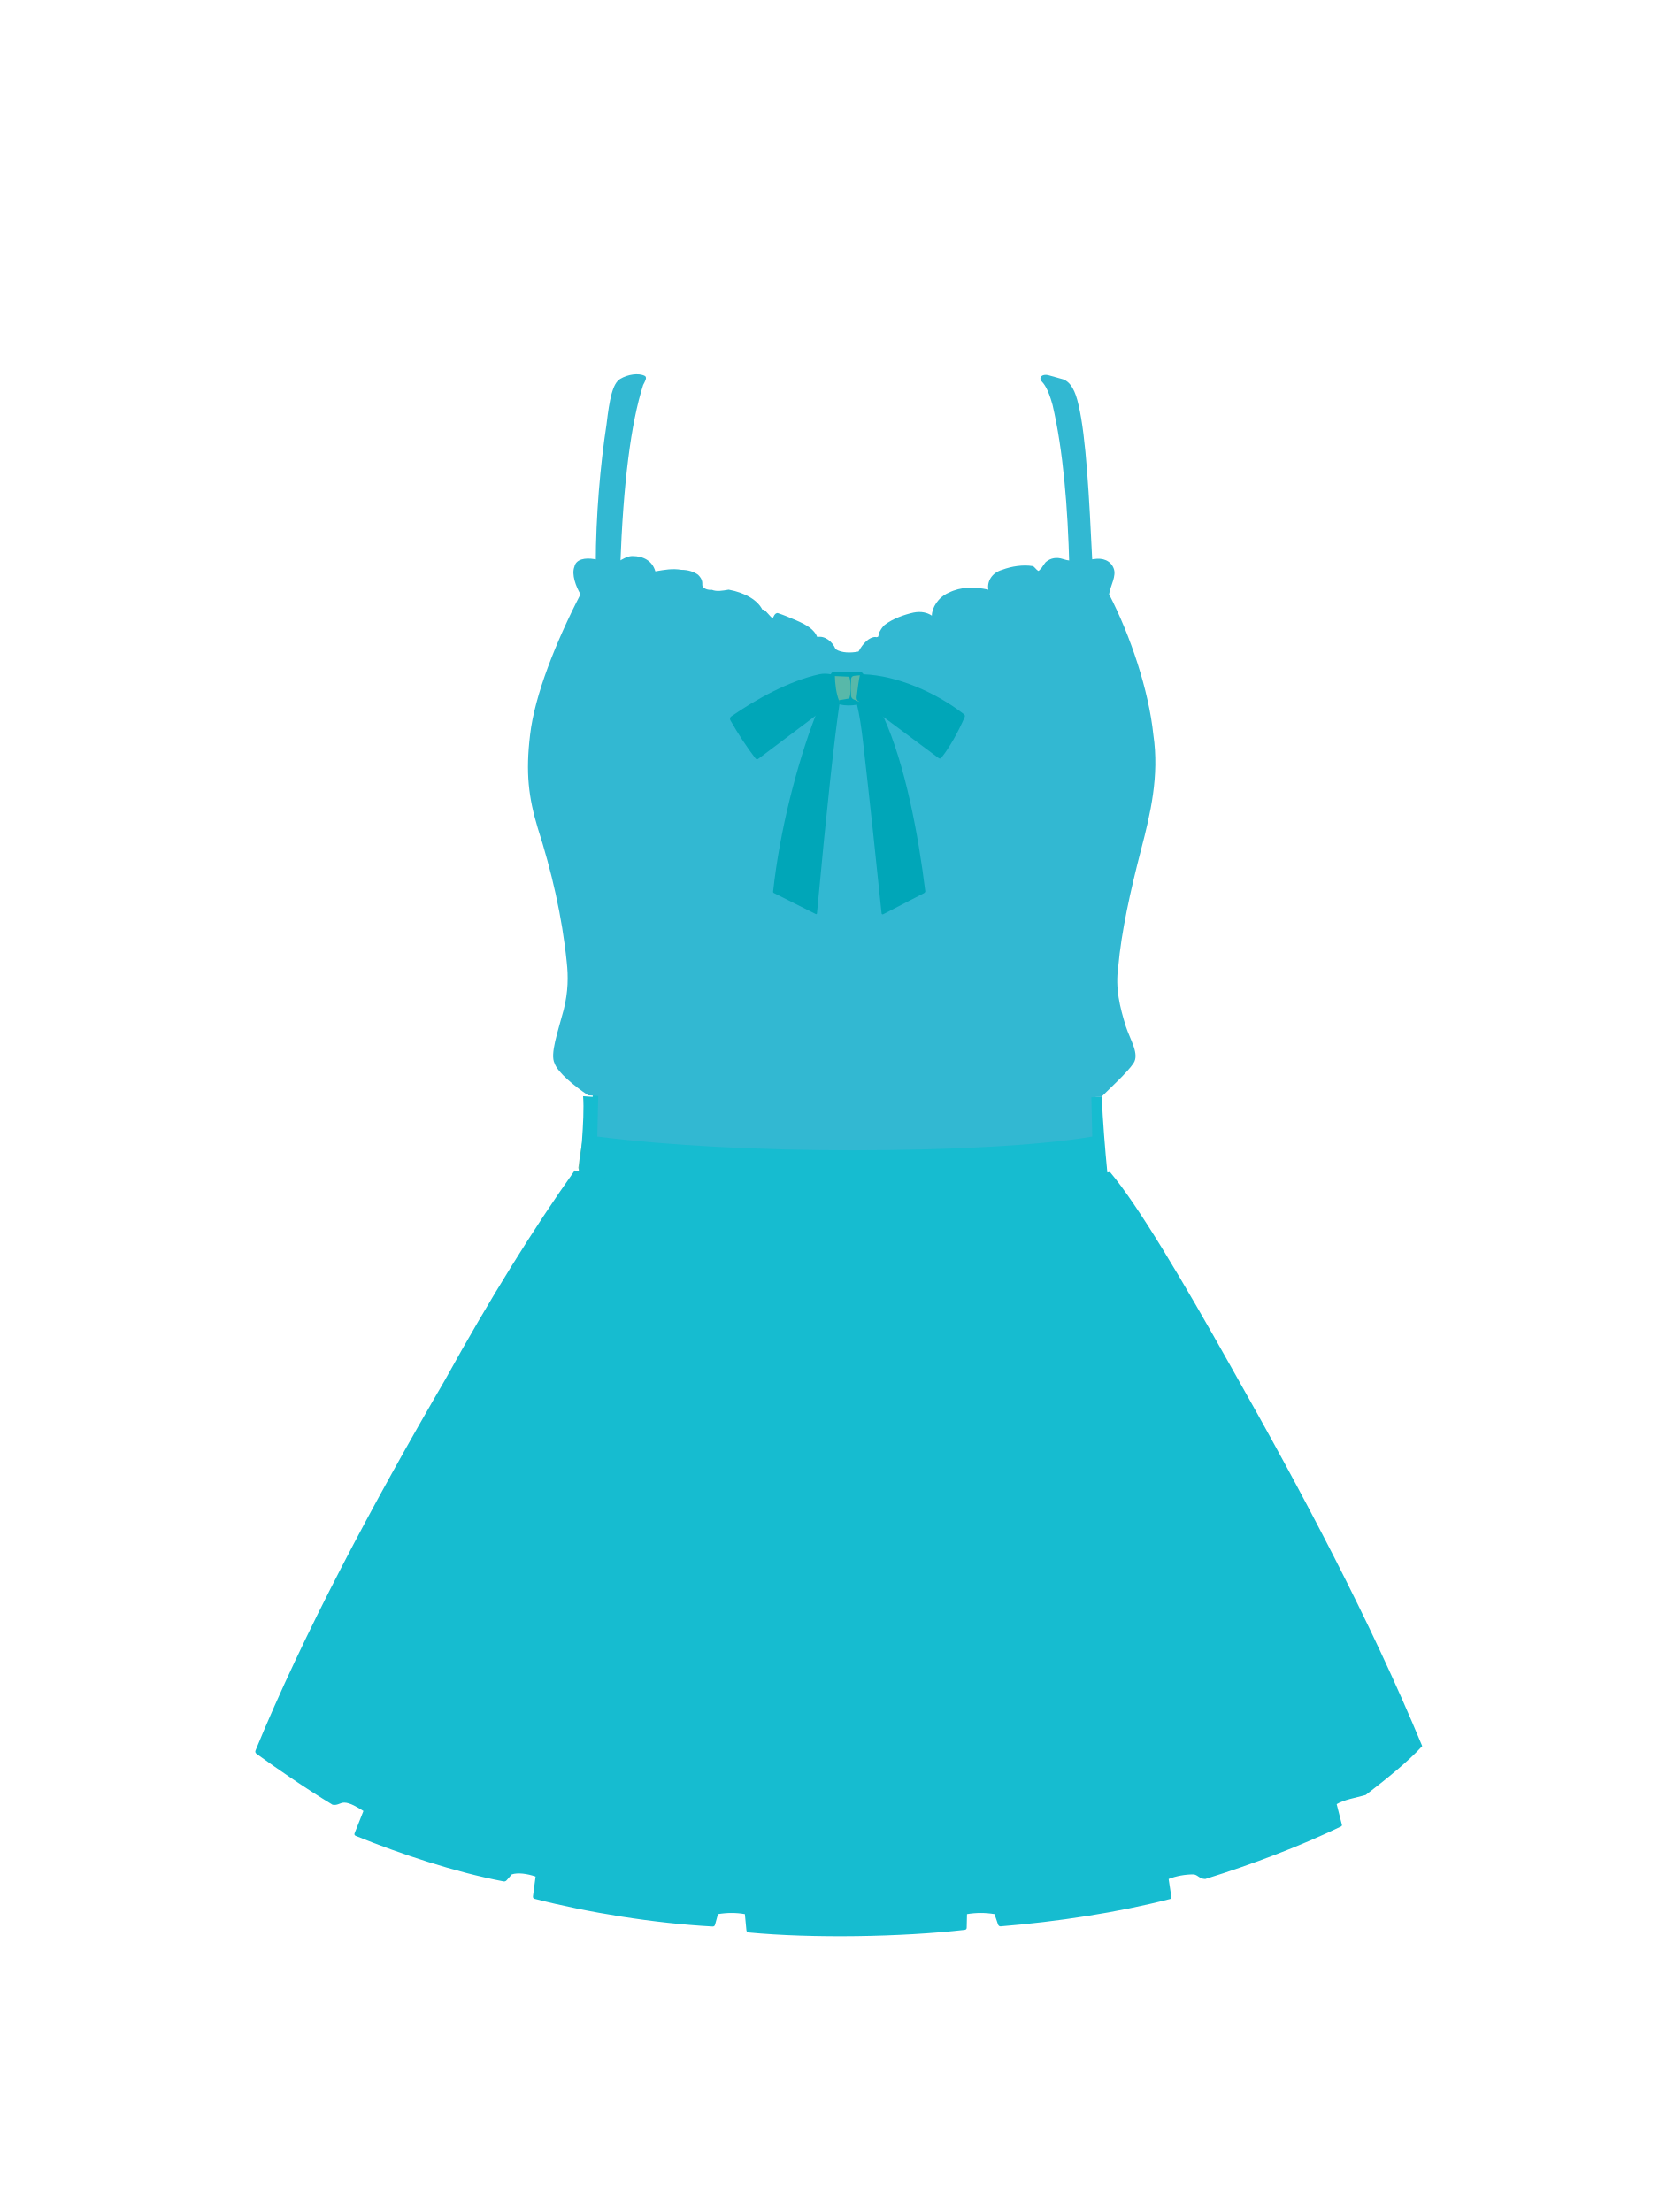
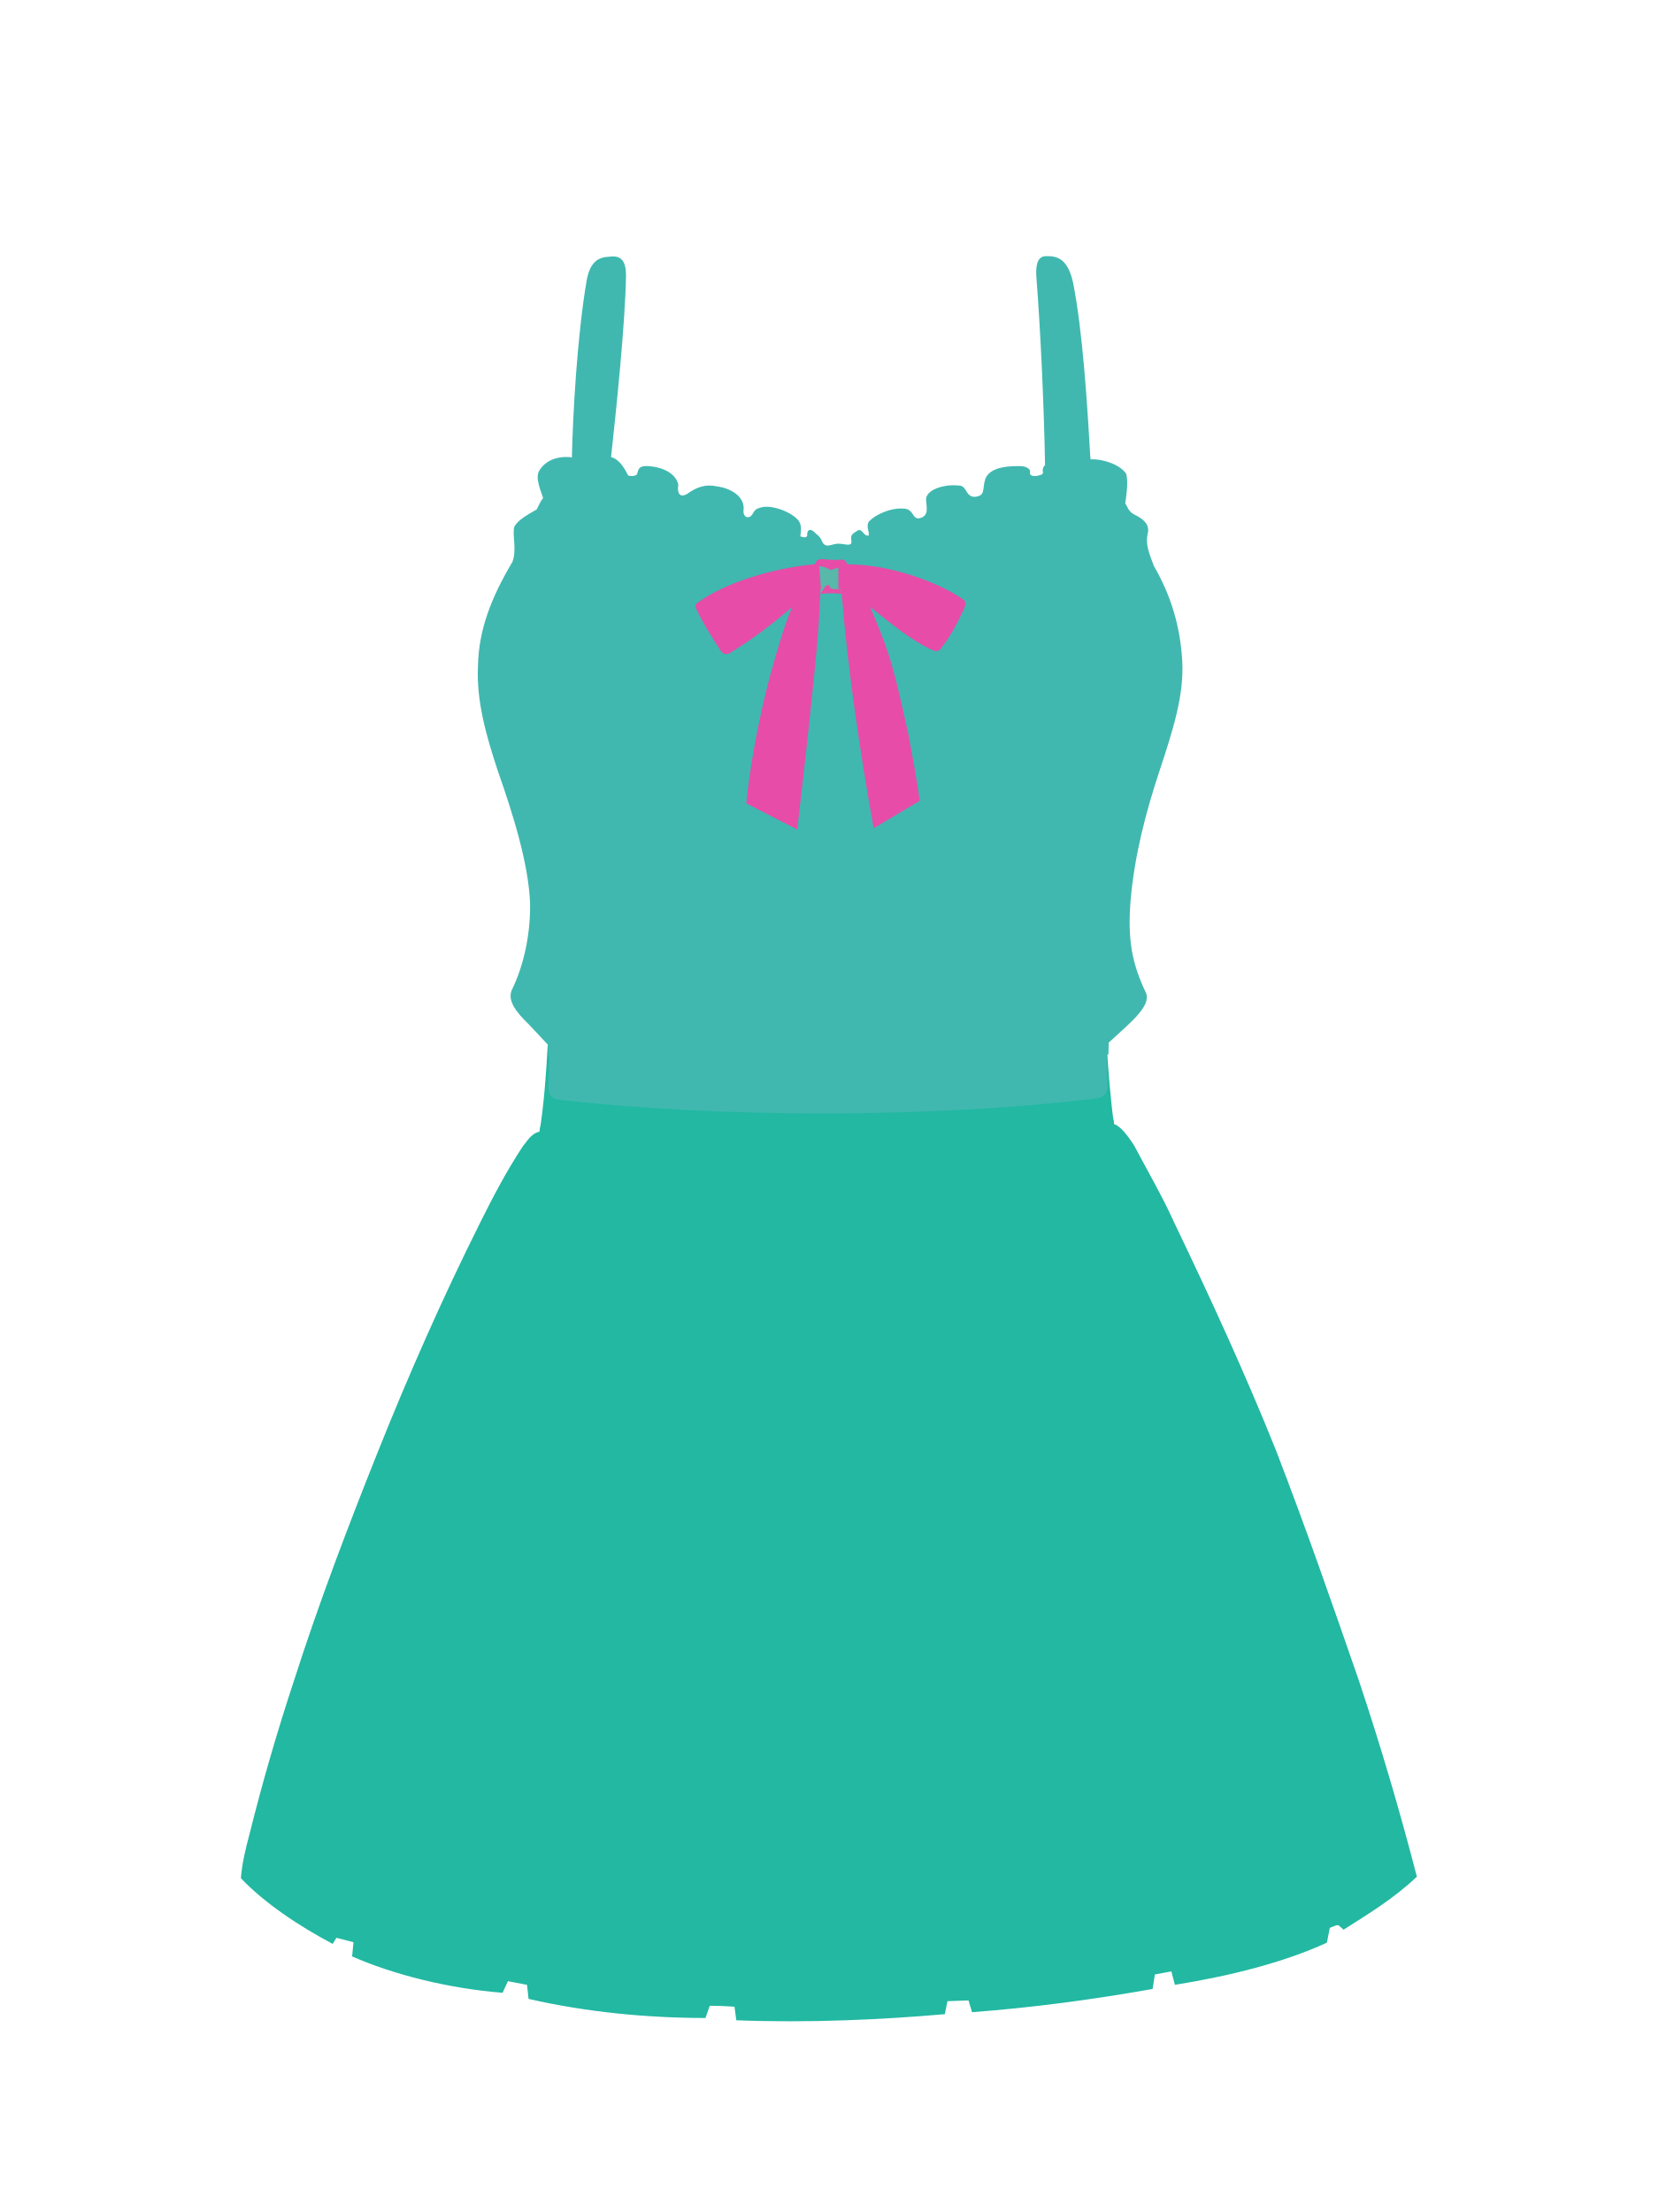
- <svg xmlns="http://www.w3.org/2000/svg" data-depth-plan-sha256="f1aff0e504160b88f3782c4546bea99fb164402f599ebd258a4d319699ea7ce1" data-depth-preview="whole-parts" width="1086" height="1448" viewBox="0 0 1086 1448" data-part-preview="1">
+ <svg xmlns="http://www.w3.org/2000/svg" data-depth-plan-sha256="fa842ca9acbc00dfeb61ba45d98b819e4dd63fd9e0f1575e2a29be117565fb90" data-depth-preview="whole-parts" width="1086" height="1448" viewBox="0 0 1086 1448" data-part-preview="1">
  <g id="node-0" data-group-path="pleated_skirt/skirt_body" data-node-kind="part" data-name="skirt_body">
    <g id="part-source-0">
-       <svg width="1086" height="1448" viewBox="0 0 1086 1448" data-source-sha256="6a2ac91a5d15906bb28e5b61b1364a06550f993da23d8d293991a59e24012ed6" x="0" y="0">
+       <svg width="1086" height="1448" viewBox="0 0 1086 1448" x="0" y="0">
        <g data-completion-additions="v1" fill="#58b8a9" stroke="none">
-           <path d="M 378.6 764.5 C 379.6 756, 381 748, 382.4 741 C 430 751, 495 757, 553 757 C 611 757, 676 751, 721 741 C 722 748, 723 756, 724.2 764.5 L 724.6 771 C 690 777, 620 786.5, 553 786.5 C 488 786.5, 420 780, 380.5 771.5 Z" fill-rule="nonzero" />
+           <path d="M 358,725 C 438,747 637,747 726,721 Q 727,727 728.825,733.069 L 730,740 C 641,769 430,768 351,747 Q 355,737 358,725 Z" fill-rule="nonzero" />
        </g>
-         <g data-group-path="pleated_skirt/skirt_body" fill="#16BCD0" stroke="none" id="part-source-0-outline-pleated-skirt-skirt-body">
-           <path d="M 376.2 766.2       C 420 774, 488 780.5, 553 780.5       C 617 780.5, 688 774, 726.6 767.2       C 745 789, 774 838, 806 895       C 853 978, 897 1061, 931 1143       C 922 1153, 907 1165, 894 1175       C 887 1177, 880 1178, 875 1181       L 878.4 1194.4       Q 878.7 1195.2, 877.7 1195.7       C 851 1208.5, 820.5 1220.2, 789 1230       C 785 1230, 784 1227, 781 1227       C 776 1227, 770 1228, 765 1230       L 766.8 1241.9       Q 767 1242.8, 766 1243.1       C 731.5 1252, 692 1258, 655 1261       Q 653.8 1261, 653.3 1259.7       L 651 1253       C 645 1252, 639 1252, 633 1253       L 632.8 1261.9       Q 632.8 1263.1, 631.5 1263.3       C 590 1268, 532 1269, 490 1265       Q 488.7 1264.8, 488.6 1263.5       L 487.6 1253       C 482 1252, 476 1252, 470 1253       L 468.1 1259.8       Q 467.8 1261.1, 466.5 1261.1       C 428 1259, 385 1252, 350 1243       Q 348.7 1242.7, 348.9 1241.2       L 350.6 1228.4       C 345 1226.5, 339 1225.7, 335 1227       L 331.6 1230.9       Q 330.7 1231.9, 329.2 1231.5       C 298 1225.5, 263 1214, 232.9 1201.8       Q 231.7 1201.3, 232.1 1200.1       L 237.9 1185.5       C 234 1183, 229 1180, 225.4 1180       C 222.5 1180, 221.2 1182, 217.7 1181.4       C 199.7 1170.5, 181 1157.5, 168.1 1148.2       Q 166.7 1147.2, 167.3 1145.8       C 198.6 1069.5, 244.3 984, 291.5 903       C 320.2 851, 349.4 804, 376.2 766.2 Z" />
+         <g data-group-path="pleated_skirt/skirt_body" fill="#22b8a2" stroke="none" id="part-source-0-pleated_skirt_skirt_body">
+           <path d="M 353.692,737.712       C 432,760 641,761 728.825,733.069       C 728.949,734.002 729.074,734.912 729.2,735.8       C 733.5,737.2 738,743 742.5,750       C 751.3,766.667 761,783.333 768.5,800       C 792.5,850 815.5,900 835.5,950       C 854.8,1000 872.2,1050 889.5,1100       C 903.8,1142.8 916.4,1185.6 927.5,1228.5       C 912,1243.2 894.7,1253.5 879.5,1263.2       L 876.5,1260.5 Q 875.6,1259.9 873.8,1260.7       L 870.5,1262 L 868.6,1271.7       C 840,1284.8 805,1293.5 769.1,1299.3       L 766.8,1290.5 L 756,1292.5 L 754.5,1302       C 715,1309 676,1314.2 636.3,1317.2       L 634,1309.5 L 620.2,1310 L 618.5,1318.5       C 576,1322.2 529,1324.3 482,1322.5       L 480.8,1313.6 C 475.4,1313.2 469.5,1313 464.6,1313       L 461.8,1321       C 423,1321 383,1317 346,1308.5       L 345,1299.3 L 332.5,1296.9 L 329,1304.5       C 294,1301.7 258,1292.8 230.5,1280.7       L 231.4,1271.4 L 220.2,1268.5 L 217.8,1272.5       C 196,1261 173,1245.7 157.7,1229.5       C 158.4,1220 160.8,1210 163.5,1200       C 171.8,1166.667 181.5,1133.333 192.5,1100       C 208.5,1050 227.5,1000 247.5,950       C 267.5,900 289.5,850 314.5,800       C 322.8,783.333 331.5,766.667 342.5,750       C 344.8,747.6 347.5,742 353.2,740.8       C 353.368,739.792 353.532,738.762 353.692,737.712 Z" />
        </g>
      </svg>
    </g>
  </g>
  <g id="node-1" data-group-path="pleated_skirt/waistband" data-node-kind="part" data-name="waistband">
    <g id="part-source-1">
-       <svg width="1086" height="1448" viewBox="0 0 1086 1448" data-source-sha256="560d544968fa66c9256ac0cbf03c750d12c7c8ad5d3a21921e692f022c602b00" x="0" y="0">
-         <g data-group-path="pleated_skirt/waistband" fill="#16BCD0" stroke="none" id="part-source-1-outline-pleated-skirt-waistband">
-           <path d="M 387 736 L 388 717.5       C 389 712, 391 707, 395 703.5       C 450 701.5, 500 700.8, 553 700.8       C 610 700.8, 665 701.5, 710 703.5       C 714 707, 716 712, 717 717.5       L 718 736 Z" />
-           <path d="M 381.7 717.6       C 432 721.2, 495 723.6, 553 723.5       C 612 723.7, 674 721.8, 721.2 717.8       C 721.9 734, 723.35 752, 724.9 767.928       C 707.347 775.196, 682.048 778.17, 653 780.3       C 623 782.3, 588 783, 553 782.9       C 519 782.9, 482 781.1, 449 778.3       C 420.736 775.85, 394.248 772.247, 378.9 767.155       C 379.65 761, 380.4 754, 380.95 747       C 381.7 736.8, 382.3 725.3, 381.7 717.6 Z" />
+       <svg width="1086" height="1448" viewBox="0 0 1086 1448" x="0" y="0">
+         <g data-group-path="pleated_skirt/waistband" fill="#22b8a2" stroke="none" id="part-source-1-pleated_skirt_waistband">
+           <path d="M 358.5,684.5       C 440,692 633,695 724.4,682.5       C 725.3,699.5 727.1,721 729.2,735.8       C 689,751.4 617.5,757.6 545,757.8       C 466,758.1 392.4,752.8 353.2,740.8       C 356,724 357.7,701 358.5,684.5 Z" />
        </g>
      </svg>
    </g>
  </g>
  <g id="node-2" data-group-path="camisole/right_shoulder_strap" data-node-kind="part" data-name="right_shoulder_strap">
    <g id="part-source-2">
-       <svg width="1086" height="1448" viewBox="0 0 1086 1448" data-source-sha256="0e28fee0f79f5c46848f494e2b7c024acbb7dcc9d2ca89e923204ee12c694fe8" x="0" y="0">
+       <svg width="1086" height="1448" viewBox="0 0 1086 1448" x="0" y="0">
        <g data-completion-additions="v1" fill="#58b8a9" stroke="none">
-           <path d="M 390.8,364 L 405.8,364 C 405.8,376 405.9,386 406,394 L 391,394 C 390.9,386 390.8,376 390.8,364 Z" fill-rule="nonzero" />
+           <path d="M 374.6,299.8 C 374.4,307.2 374.2,314.3 374.2,320.7 Q 374.2,324.8 378.5,325.4 L 391.4,326.7 Q 396.4,327.1 397.0,322.1 C 397.8,315.1 398.5,308.0 399.2,300.7 L 390.0,298.6 Z" fill-rule="nonzero" />
        </g>
-         <g data-group-path="camisole/right_shoulder_strap" fill="#32b8d2" stroke="none" id="part-source-2-camisole-right-shoulder-strap-outline">
-           <path d="M 390,369       C 390,338 393,304 397,278       C 399,261 401,251 406,248       C 411,245 418,244 422,246       C 424,247 422,250 421,252       C 413,277 408,316 406,371 Z" />
-           <path d="M 392,358 L 404,358 L 406,394 L 391,394 Z" />
+         <g data-group-path="camisole/right_shoulder_strap" fill="#40b8b0" stroke="none" id="part-source-2-camisole-right-shoulder-strap">
+           <path d="M 374.3,302.2 C 374.9,271.3 377.9,219.1 384.1,183.2 C 386.2,172.5 390.7,168.4 398.4,168.1 C 406.4,166.8 409.7,170.5 409.8,180.1 C 409.3,211.4 403.6,266.6 399.4,304.9 L 389.3,310.0 Z" />
        </g>
      </svg>
    </g>
  </g>
  <g id="node-3" data-group-path="camisole/left_shoulder_strap" data-node-kind="part" data-name="left_shoulder_strap">
    <g id="part-source-3">
-       <svg width="1086" height="1448" viewBox="0 0 1086 1448" data-source-sha256="4e4cbdd03f1ca18e2a6453892d86ddcb5b4ebf73596752ca1550eac885a7baf8" x="0" y="0">
-         <g data-group-path="camisole/left_shoulder_strap" fill="#32b8d2" stroke="none" id="part-source-3-camisole-left-shoulder-strap-outline">
-           <path d="M 700,371       C 699,332 696,295 689,265       C 686,254 683.2,251 681.5,249.2       C 680,246.7 682.4,244.8 686,245.5       L 696,248.3       C 701,250.2 704,256 706,265       C 711,286 713,326 715,367       L 714.255,367.199       L 715,394       L 700,394       L 701.297,370.654       Z" />
+       <svg width="1086" height="1448" viewBox="0 0 1086 1448" x="0" y="0">
+         <g data-completion-additions="v1" fill="#58b8a9" stroke="none">
+           <path d="M 684.0,296.0 L 713.5,296.0 C 714.0,305.5 714.6,315.0 715.0,321.5 C 715.2,325.0 713.4,326.4 710.5,326.5 L 690.2,327.0 C 686.9,327.1 685.2,325.8 685.0,322.5 C 684.6,314.8 684.3,305.0 684.0,296.0 Z" fill-rule="nonzero" />
+         </g>
+         <g data-group-path="camisole/left_shoulder_strap" fill="#40b8b0" stroke="none" id="part-source-3-camisole-left-shoulder-strap">
+           <path d="M 684.1,304.2 C 683.5,269.5 681.4,219.6 678.4,181.0 C 677.8,171.8 680.0,167.5 685.0,167.7 C 694.1,167.3 699.5,171.7 702.5,185.3 C 708.6,215.9 711.8,263.9 713.9,302.8 L 698.8,311.2 Z" />
        </g>
      </svg>
    </g>
  </g>
  <g id="node-4" data-group-path="camisole/bodice" data-node-kind="part" data-name="bodice">
    <g id="part-source-4">
-       <svg width="1086" height="1448" viewBox="0 0 1086 1448" data-source-sha256="e8a7fab5184e2f3b96b6565ad62b04513a147f01704f536957167e813168f986" x="0" y="0">
-         <g data-group-path="camisole/bodice" fill="#32b8d2" stroke="none" id="part-source-4-camisole-bodice-outline">
-           <path d="M 380,389       C 377,384 374,376 376,371       C 377,366 383,365 389,366       L 402,368       C 406,368 409,364 414,364       C 421,364 427,367 429,374       C 435,373 440,372 446,373       C 450.373,373 454.149,374.195 457,376.259       C 458.4,377.7 459.4,379.1 459.65,380.8       C 459.85,382 459.55,383.1 460,384.05       C 461.3,385.55 463.4,386.3 466,386.096       C 469.19,387.381 472.856,386.691 477,386       C 488,388 496,393 499,399       C 499.335,399.042 499.668,399.087 500,399.136       C 501.8,400.2 503.8,403.3 505.6,404.6       C 506.3,404.9 506.6,401.4 509,401.29       C 513.119,402.622 517.059,404.311 521,406       C 528,409 533,412 535,417       C 540,416 545,420 547,425       C 551,427.5 557,427.5 562,426.5       C 565,421 569,417 573,417       C 573.6,417.2 574,417.2 574.7,416.9       C 575.3,416.5 575,414.5 576.2,412.9       C 576.7,411.9 577.6,410.5 579,409.151       C 584.399,404.94 592.068,402.318 598,401       C 603,400 607,401 610,403       C 610,398 614,391 621,388       C 629,384 638,384 647,386       C 646,381 649,375 656,373       C 662.241,370.66 669.699,369.537 676,370.58       C 677,370.8 678,372.6 679.6,373.7       C 680.4,373.7 681,372.4 681.8,371.8       C 682.6,370.6 683.3,369.5 684.5,367.98       C 687.805,365.206 691.638,364.546 696,366       C 702,368 708,367 716,366       C 722,365 727,367 729,372       C 731,377 727,383 726,389       C 740,416 752,452 755,481       C 759,508 753,533 747,556       C 740,583 734,610 732,633       C 730,647 733,659 737,672       C 740,681 746,690 742,696       C 738,702 727,712 721,718       C 675,720 616,723 558,723       C 498,723 437,721 385,717       C 376,711 365,702 363,696       C 360,690 365,676 369,661       C 372,649 372,639 371,630       C 368,600 361,570 352,542       C 346,522 344,506 347,481       C 350,455 364,420 380,389 Z" />
-           <path d="M 392,700 L 714,700 L 715,744 C 680,750 620,753 558,753 C 498,753 438,750 391,744 Z" fill-rule="nonzero" />
+       <svg width="1086" height="1448" viewBox="0 0 1086 1448" x="0" y="0">
+         <g data-group-path="camisole/bodice" fill="#40b8b0" stroke="none" id="part-source-4-camisole-bodice-outline">
+           <path d="M 360,678 C 466,690 618,690 724,678 L 725,711 Q 725,718 718,719 C 611,732 474,732 366,720 Q 359,719 359,712 Z" />
+           <path d="M 373.8,299.3 C 364.7,298.4 357.1,301.5 353.2,307.8 C 349.9,312.7 354.2,321.4 355.5,326.0 C 353.5,328.5 352.7,331.1 351.3,333.5 C 345.2,337.0 339.1,340.4 336.7,344.7 C 335.1,350.4 338.5,359.0 335.5,367.7 C 321.3,391.6 313.4,412.5 312.9,435.7 C 311.7,458.9 318.4,482.0 326.0,505.0 C 335.8,532.9 346.0,565.3 347.0,591.3 C 347.3,612.7 342.5,632.5 335.4,647.3 C 331.4,654.7 338.3,663.0 346.2,670.6 L 358.5,683.7 L 359.2,691.4 C 468.0,702.3 617.8,702.8 725.6,690.2 L 725.8,682.5 C 738.6,670.5 753.5,659.2 750.3,650.2 C 740.7,630.3 738.0,614.3 740.2,588.3 C 742.8,559.5 750.0,532.0 758.9,505.0 C 768.2,477.0 775.2,454.5 773.9,432.5 C 772.6,410.1 766.6,389.9 755.3,370.4 C 751.6,360.8 749.9,355.7 751.3,349.3 C 753.0,342.8 747.5,339.2 742.3,336.7 C 738.1,334.2 738.5,332.0 736.6,329.6 C 737.4,323.9 738.7,315.4 737.2,310.1 C 733.3,304.3 722.5,300.3 713.8,300.7 C 706.1,298.8 696.8,297.6 687.8,302.7 C 684.3,304.3 682.9,304.6 682.6,307.6 C 682.4,309.4 684.0,310.3 679.8,311.3 C 676.4,312.2 674.0,311.3 674.2,309.4 C 675.0,306.6 671.0,305.0 667.2,305.1 C 655.0,305.0 647.5,307.4 645.0,313.5 C 642.8,320.6 645.3,324.2 638.6,325.2 C 631.7,325.8 633.4,317.4 627.0,317.8 C 618.0,316.9 606.0,320.5 606.2,327.2 C 606.4,331.8 608.4,337.5 602.2,339.2 C 596.6,340.4 598.9,332.6 590.4,332.9 C 583.0,332.5 573.4,336.7 569.2,341.0 C 566.5,343.7 569.2,348.3 568.7,350.5 C 565.3,351.7 564.4,344.8 560.8,347.7 C 558.5,349.1 556.5,350.2 557.3,353.6 C 558.1,358.5 553.2,355.8 548.5,355.9 C 545.1,356.0 541.9,358.2 539.7,356.5 C 537.5,355.0 538.7,352.8 534.2,349.4 C 529.9,344.7 528.1,347.5 528.4,350.5 C 528.0,352.4 525.8,351.7 523.9,351.1 C 524.3,347.8 525.1,343.6 522.5,340.5 C 517.6,334.7 504.0,329.9 497.5,332.4 C 493.0,333.4 493.8,336.0 491.2,338.1 C 488.3,339.7 486.5,337.1 486.7,334.4 C 488.0,325.1 478.4,319.6 469.4,318.4 C 461.9,316.8 456.2,318.7 449.7,323.4 C 446.2,325.4 443.0,324.6 444.0,317.1 C 442.2,309.6 433.4,305.6 424.0,305.1 C 416.7,304.8 418.2,308.7 416.7,310.8 C 415.0,311.9 412.0,311.8 411.1,311.1 C 406.3,301.3 401.5,298.0 395.1,299.1 C 389.7,300.3 387.2,305.6 382.9,305.4 C 379.7,305.1 378.8,302.0 373.8,299.3 Z" />
        </g>
      </svg>
    </g>
  </g>
-   <g id="node-5" data-group-path="chest_bow/knot" data-node-kind="part" data-name="knot">
+   <g id="node-5" data-group-path="chest_bow/center_knot" data-node-kind="part" data-name="center_knot">
    <g id="part-source-5">
-       <svg width="1086" height="1448" viewBox="0 0 1086 1448" data-source-sha256="139d35fbe8ac59ad4fe177da93e8a50ffc9ee7ae17f081e165173bea43146bb4" x="0" y="0">
-         <g data-completion-additions="v1" fill="#58b8a9" stroke="none">
-           <path d="M 542.2,443.2 Q 543.4,441.8 546.0,441.6 L 563.0,441.8 Q 565.6,441.9 566.8,443.4 C 566.2,448.0 565.4,453.0 564.4,457.6 Q 564.0,459.8 561.8,460.4 C 558.0,461.0 553.2,461.0 549.0,460.2 C 547.0,459.8 545.6,459.2 545.0,457.8 C 544.2,453.6 543.0,448.0 542.2,443.2 Z" fill-rule="nonzero" />
-         </g>
-         <g data-group-path="chest_bow/knot" fill="#00a6b8" stroke="none" id="part-source-5-chest_bow_knot_outline">
-           <path d="M 543.8,441.4       Q 544.6,439.6 546.5,439.7       L 562.5,439.9       Q 564.6,439.9 565.2,441.4       C 564.2,447.3 563.3,453.6 562.4,458.5       Q 562.2,460.5 561.0,461.3       C 557.0,462.0 553.3,462.0 549.5,461.1       C 547.9,460.9 547.1,460.3 546.6,458.9       C 545.8,453.9 544.8,447.3 543.8,441.4 Z" />
+       <svg width="1086" height="1448" viewBox="0 0 1086 1448" x="0" y="0">
+         <g data-group-path="chest_bow/center_knot" fill="#e74ca8" stroke="none" id="part-source-5-chest_bow_center_knot">
+           <path d="M 533.5 369.3 C 534 367.1 535.8 365.8 538.5 366 C 543 366.5 547.6 366.7 551.4 366.3 Q 554 366.9 554.5 369.4 C 553.2 375.5 552 382.1 551.3 388.8 C 546.5 388.2 541.5 388.2 536.7 388.8 C 536.3 382.1 535.4 375.4 533.5 369.3 Z" />
        </g>
      </svg>
    </g>
  </g>
  <g id="node-6" data-group-path="chest_bow/right_tail" data-node-kind="part" data-name="right_tail">
    <g id="part-source-6">
-       <svg width="1086" height="1448" viewBox="0 0 1086 1448" data-source-sha256="1be1941de954389a0ccfb72df8be011a547b677671c79fcbd93e2bcda50a5a02" x="0" y="0">
+       <svg width="1086" height="1448" viewBox="0 0 1086 1448" x="0" y="0">
        <g data-completion-additions="v1" fill="#58b8a9" stroke="none">
-           <path d="M 533.8,468.6 C 536.3,462.1 538.8,455.5 541.6,448.2 Q 546.2,446.6 550.8,448.0 C 550.5,451.8 550.0,455.2 549.6,458.6 L 548.4,463.0 L 540.0,466.2 Z" fill-rule="nonzero" />
+           <path d="M 518.5 397.4 C 522.4 389.9 528.9 382.4 535.1 378.3 C 537.5 376.6 539.8 375.3 541.3 376.2 C 543.2 377.4 541.7 381.4 539.5 385 C 538.7 386.3 537.7 387.7 537 388.8 L 536.3 402 C 530 403 524 402.2 518.5 397.4 Z" fill-rule="nonzero" />
        </g>
-         <g data-group-path="chest_bow/right_tail" fill="#00a6b8" stroke="none" id="part-source-6-chest_bow_right_tail_outline">
-           <path d="M 543.7,456.7       Q 546.4,456.4 549.6,457.6       L 549.5,461.1       C 546.2,483.2 541.2,528.9 534.8,597.8       Q 534.7,598.7 533.9,598.3       L 506.6,584.6       Q 505.9,584.2 506.1,583.4       C 510.4,544.1 521.5,500.7 533.8,468.6       C 536.2,464.5 540.0,460.3 543.7,456.7 Z" />
+         <g data-group-path="chest_bow/right_tail" fill="#e74ca8" stroke="none" id="part-source-6-chest_bow_right_tail">
+           <path d="M 533.5 384 L 537.1 384 L 537 388.8 C 536.1 412.8 533.4 438 531.1 460 C 528.5 485.6 525 515.9 521.9 543 L 488.5 525.9 C 491.5 496.1 499 458.7 507.6 430 C 511 418.2 514.3 407.4 518.5 397.4 C 521.3 391.8 526.3 387.2 533.5 384 Z" />
        </g>
      </svg>
    </g>
  </g>
  <g id="node-7" data-group-path="chest_bow/left_tail" data-node-kind="part" data-name="left_tail">
    <g id="part-source-7">
-       <svg width="1086" height="1448" viewBox="0 0 1086 1448" data-source-sha256="a0f1f0c0abd79b86229d57ce7a5df07f95e3aa7c9c57940fb9db1fe957afb36c" x="0" y="0">
+       <svg width="1086" height="1448" viewBox="0 0 1086 1448" x="0" y="0">
        <g data-completion-additions="v1" fill="#58b8a9" stroke="none">
-           <path d="M 557.5,446.0 L 567.8,446.0 L 578.0,468.6 L 572.0,470.2 L 563.6,468.2 L 561.8,462.0 L 560.3,457.5 L 559.2,454.0 Z" fill-rule="nonzero" />
+           <path d="M 546.8 379 C 546.2 377.4 547.5 376.6 549.2 376.8 Q 551.6 376.8 552.8 379 C 556 383.8 563.3 389 567.6 393.7 Q 568.8 395.4 569.6 397.3 L 566 402 C 562.1 395.4 556.8 391 551.2 390.8 C 550.7 385.6 548.4 382.3 546.8 379 Z" fill-rule="nonzero" />
        </g>
-         <g data-group-path="chest_bow/left_tail" fill="#00a6b8" stroke="none" id="part-source-7-chest_bow_left_tail_outline">
-           <path d="M 559.2,454.0       L 565.8,454.0       C 569.0,458.0 574.3,463.4 578.4,469.4       C 592.6,500.5 601.2,546.8 605.7,583.4       Q 605.8,584.0 605.0,584.6       L 578.3,598.4       Q 577.4,598.9 577.1,598.0       C 573.8,565.7 569.1,521.8 565.0,486.0       C 563.9,476.4 562.5,467.2 561.0,461.3       C 560.5,459.3 559.8,456.7 559.2,454.0 Z" />
+         <g data-group-path="chest_bow/left_tail" fill="#e74ca8" stroke="none" id="part-source-7-chest_bow_left_tail">
+           <path d="M 549.5 383.5 C 555 384.3 565.4 389.2 569.6 397.3 C 574.2 407.8 578.8 419.4 582.2 430 C 587.5 447.4 591 464.5 594.7 481 C 597.4 495.4 600 509.7 602.1 524.2 L 571.9 542.2 C 562.8 491.1 555 438.5 551 388.8 L 549.5 383.5 Z" />
        </g>
      </svg>
    </g>
  </g>
  <g id="node-8" data-group-path="chest_bow/right_loop" data-node-kind="part" data-name="right_loop">
    <g id="part-source-8">
-       <svg width="1086" height="1448" viewBox="0 0 1086 1448" data-source-sha256="e8df3ec02d0359a4aa6bdea74fc0d450e6111b91b09765684ae8df18d0e18a23" x="0" y="0">
+       <svg width="1086" height="1448" viewBox="0 0 1086 1448" x="0" y="0">
        <g data-completion-additions="v1" fill="#58b8a9" stroke="none">
-           <path d="M 543.0,442.4 L 556.0,443.0 C 557.2,447.6 557.2,453.0 556.0,457.2 L 549.0,458.4 L 543.0,457.0 Z" fill-rule="nonzero" />
+           <path d="M 530.5 370.2 C 535 370 539 370.8 542.4 372.3 Q 545 373.5 545 376.2 L 544.6 379.8 Q 544.4 382.5 541.8 383.2 C 538.6 384 534.4 385.9 530.7 388 L 528.2 379.1 Z" fill-rule="nonzero" />
        </g>
-         <g data-group-path="chest_bow/right_loop" fill="#00a6b8" stroke="none" id="part-source-8-chest_bow_right_loop_outline">
-           <path d="M 478.5,469.1       C 495.3,457.4 516.8,445.7 536.3,441.4       C 539.1,440.8 541.6,441.0 543.8,441.4       L 546.5,441.7       C 546.6,448.0 547.4,453.9 549.2,458.5       C 544.8,461.4 539.3,465.0 533.8,468.6       L 496.7,496.5       Q 495.4,497.7 494.4,496.3       C 489.1,489.4 483.2,480.5 478.1,471.5       Q 477.5,470.1 478.5,469.1 Z" />
+         <g data-group-path="chest_bow/right_loop" fill="#e74ca8" stroke="none" id="part-source-8-chest_bow_right_loop">
+           <path d="M 533.5 369.3 C 505.1 372 474.5 381.5 456.4 394.7 Q 454.5 396.2 455.6 398.2 C 459.8 407.2 465.7 416.9 472 426.3 Q 474.6 429.6 478.2 427.2 C 490 420.1 504.5 409.6 518.5 397.4 C 524.8 392 531.1 387.4 537.4 385.2 L 536.2 370.2 Z" />
        </g>
      </svg>
    </g>
  </g>
  <g id="node-9" data-group-path="chest_bow/left_loop" data-node-kind="part" data-name="left_loop">
    <g id="part-source-9">
-       <svg width="1086" height="1448" viewBox="0 0 1086 1448" data-source-sha256="41c05d5743d80cb35c28a41d8e801fd48e8e8c0c46d307f35335609c06773e6b" x="0" y="0">
+       <svg width="1086" height="1448" viewBox="0 0 1086 1448" x="0" y="0">
        <g data-completion-additions="v1" fill="#58b8a9" stroke="none">
-           <path d="M 566.0,441.8 L 559.2,442.4 Q 557.3,442.6 557.1,444.5 L 557.1,455.4 Q 557.3,457.4 559.2,458.0 L 562.4,459.4 L 567.0,458.6 Z" fill-rule="nonzero" />
+           <path d="M 551.5 371 C 548.3 371.7 545.7 372.3 544.2 373.2 C 542.9 374 542.5 375.3 542.6 377.3 L 542.8 382.8 Q 543 385.2 545.2 385.6 C 547.2 385.9 549.7 385.3 552.4 385.1 L 554.5 378.3 Z" fill-rule="nonzero" />
        </g>
-         <g data-group-path="chest_bow/left_loop" fill="#00a6b8" stroke="none" id="part-source-9-chest_bow_left_loop_outline">
-           <path d="M 563.0,441.3       L 565.2,441.4       C 587.6,442.2 613.0,453.6 630.7,467.3       Q 632.1,468.2 631.4,469.6       C 627.2,479.3 621.5,489.4 616.4,495.8       Q 615.6,497.0 614.5,496.3       L 578.4,469.4       L 562.0,459.0       Q 560.5,458.3 560.8,456.0       C 561.4,450.8 562.1,445.5 563.0,441.3 Z" />
+         <g data-group-path="chest_bow/left_loop" fill="#e74ca8" stroke="none" id="part-source-9-chest_bow_left_loop">
+           <path d="M 548.8 371.5 C 550.7 370.5 552.7 369.7 554.5 369.4 C 581.6 369.3 613.4 380.6 630.4 392.3 Q 633 394 631.3 398 C 627 407.5 622 417 616.4 423.8 Q 614.5 427.5 610.3 425.5 C 596 419 581.5 406.8 569.6 397.3 C 562.5 391.7 555 387.1 548.8 385.1 Z" />
        </g>
      </svg>
    </g>
  </g>
</svg>
